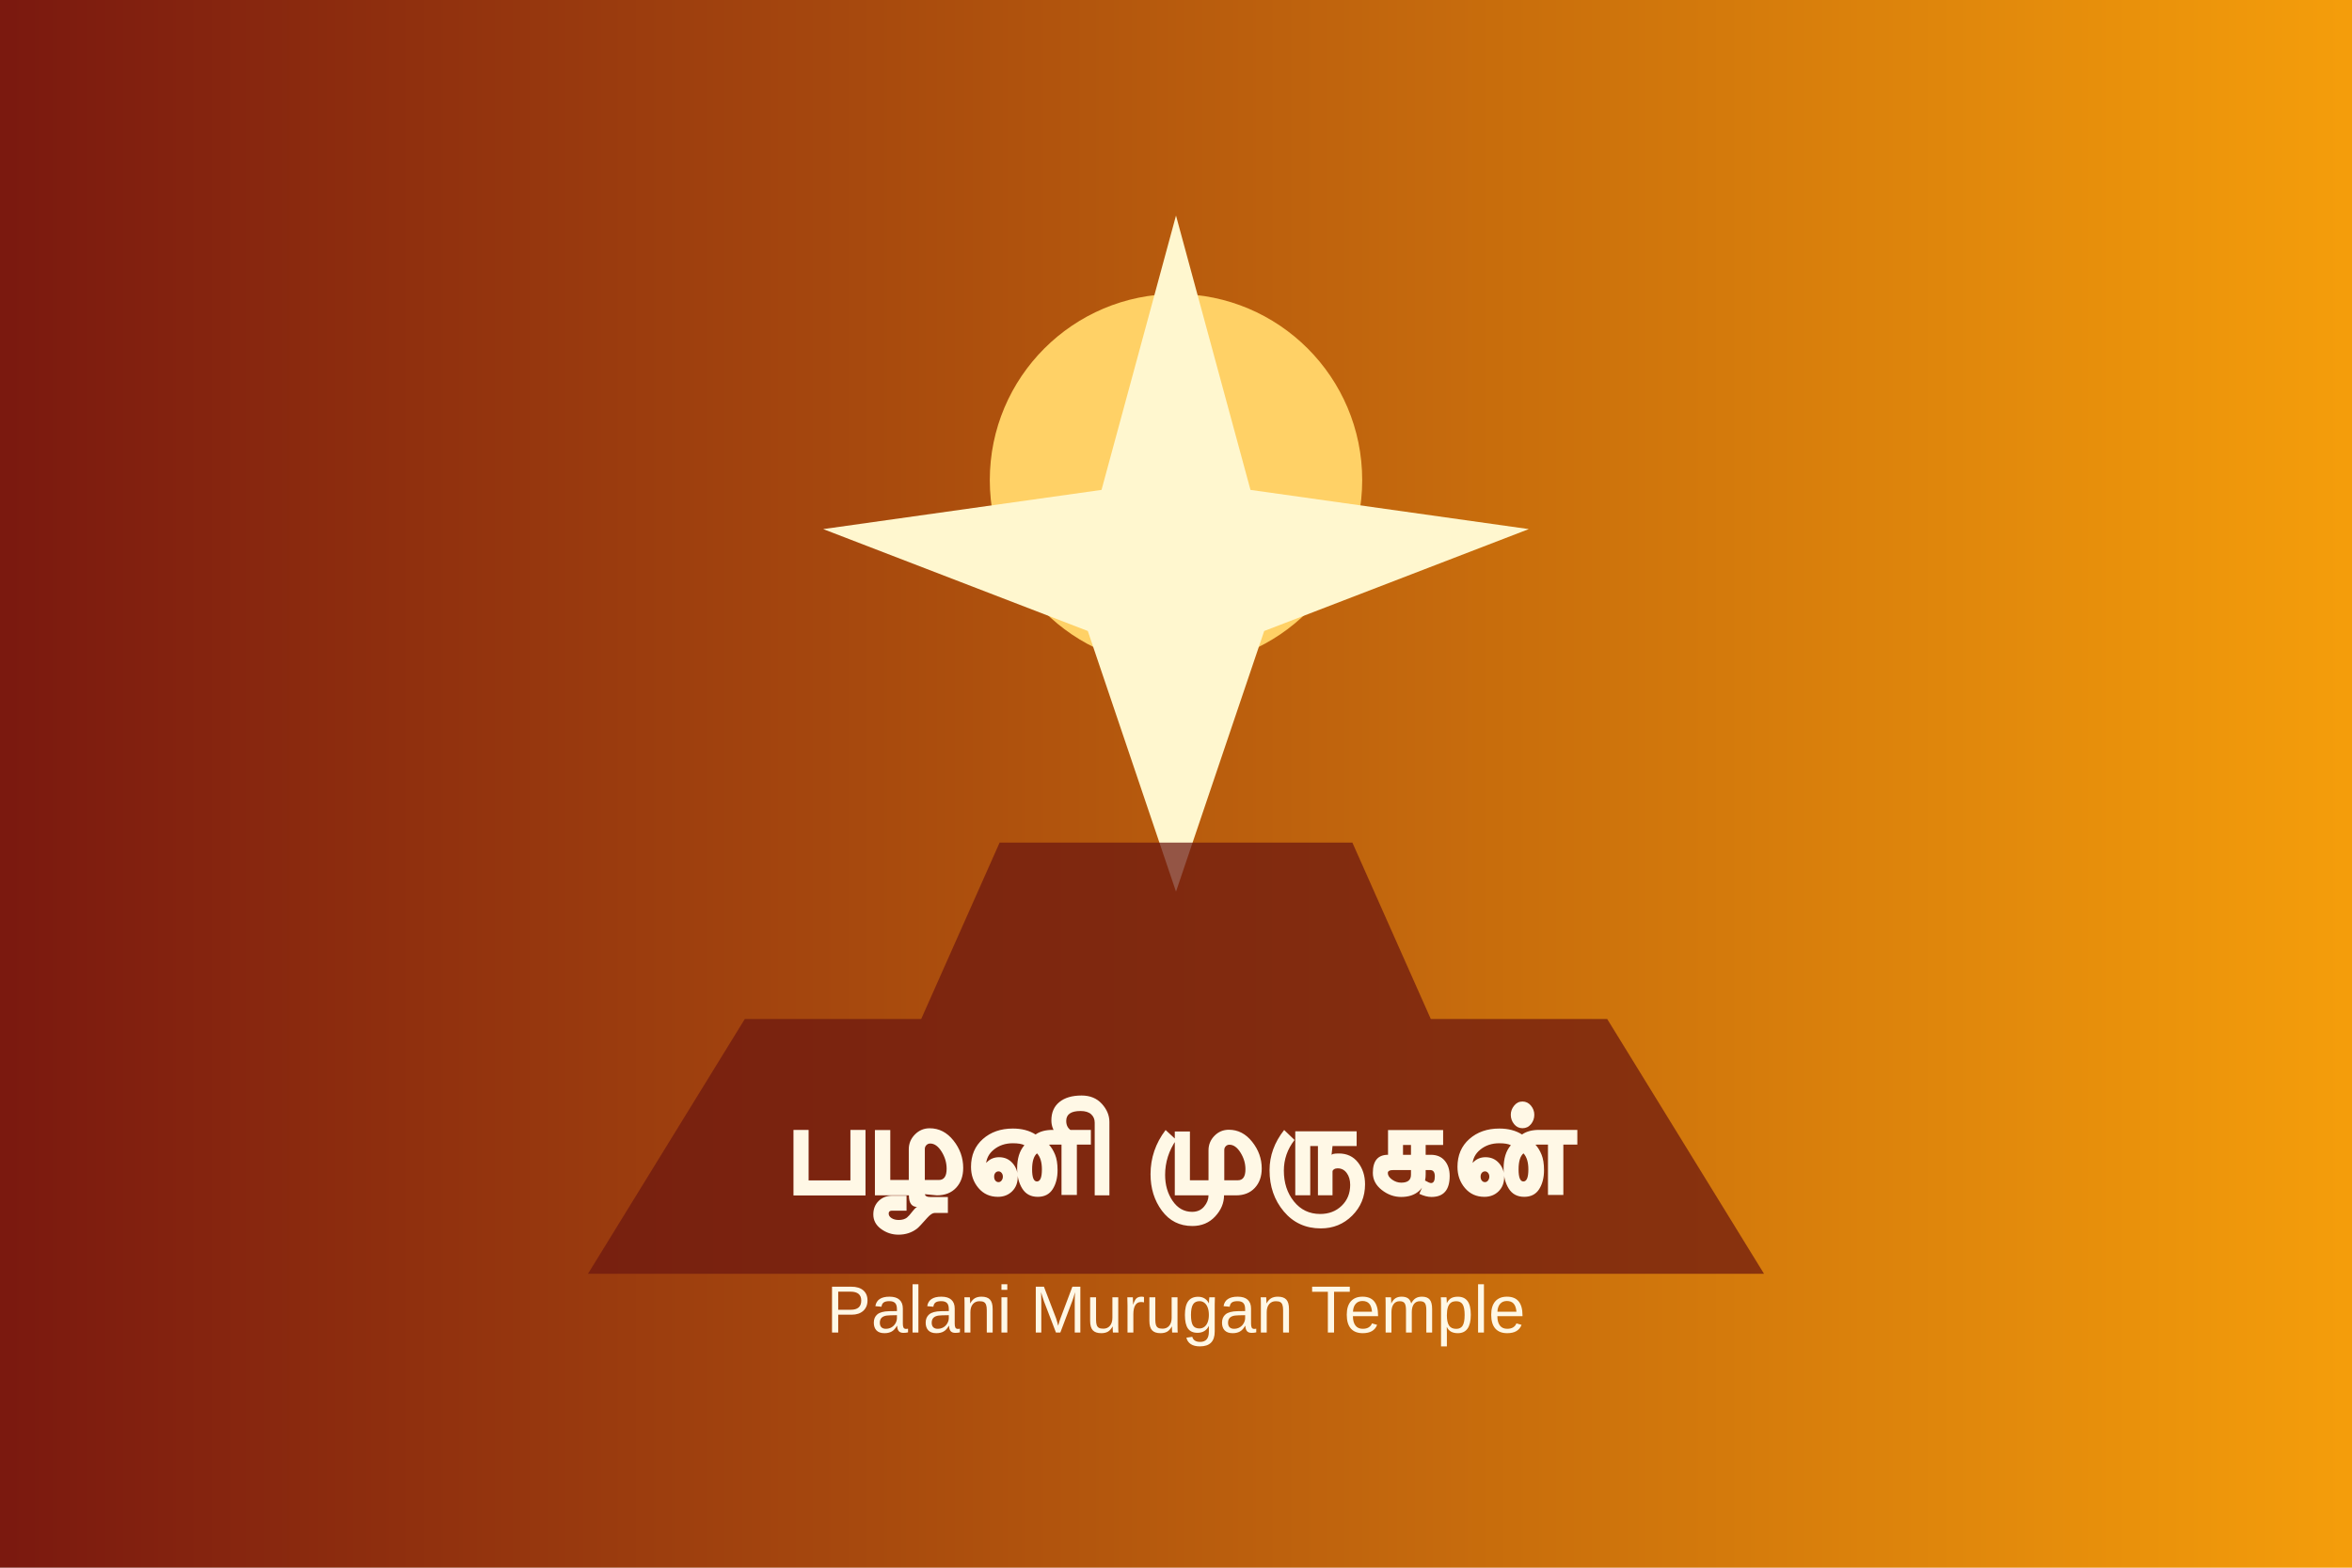
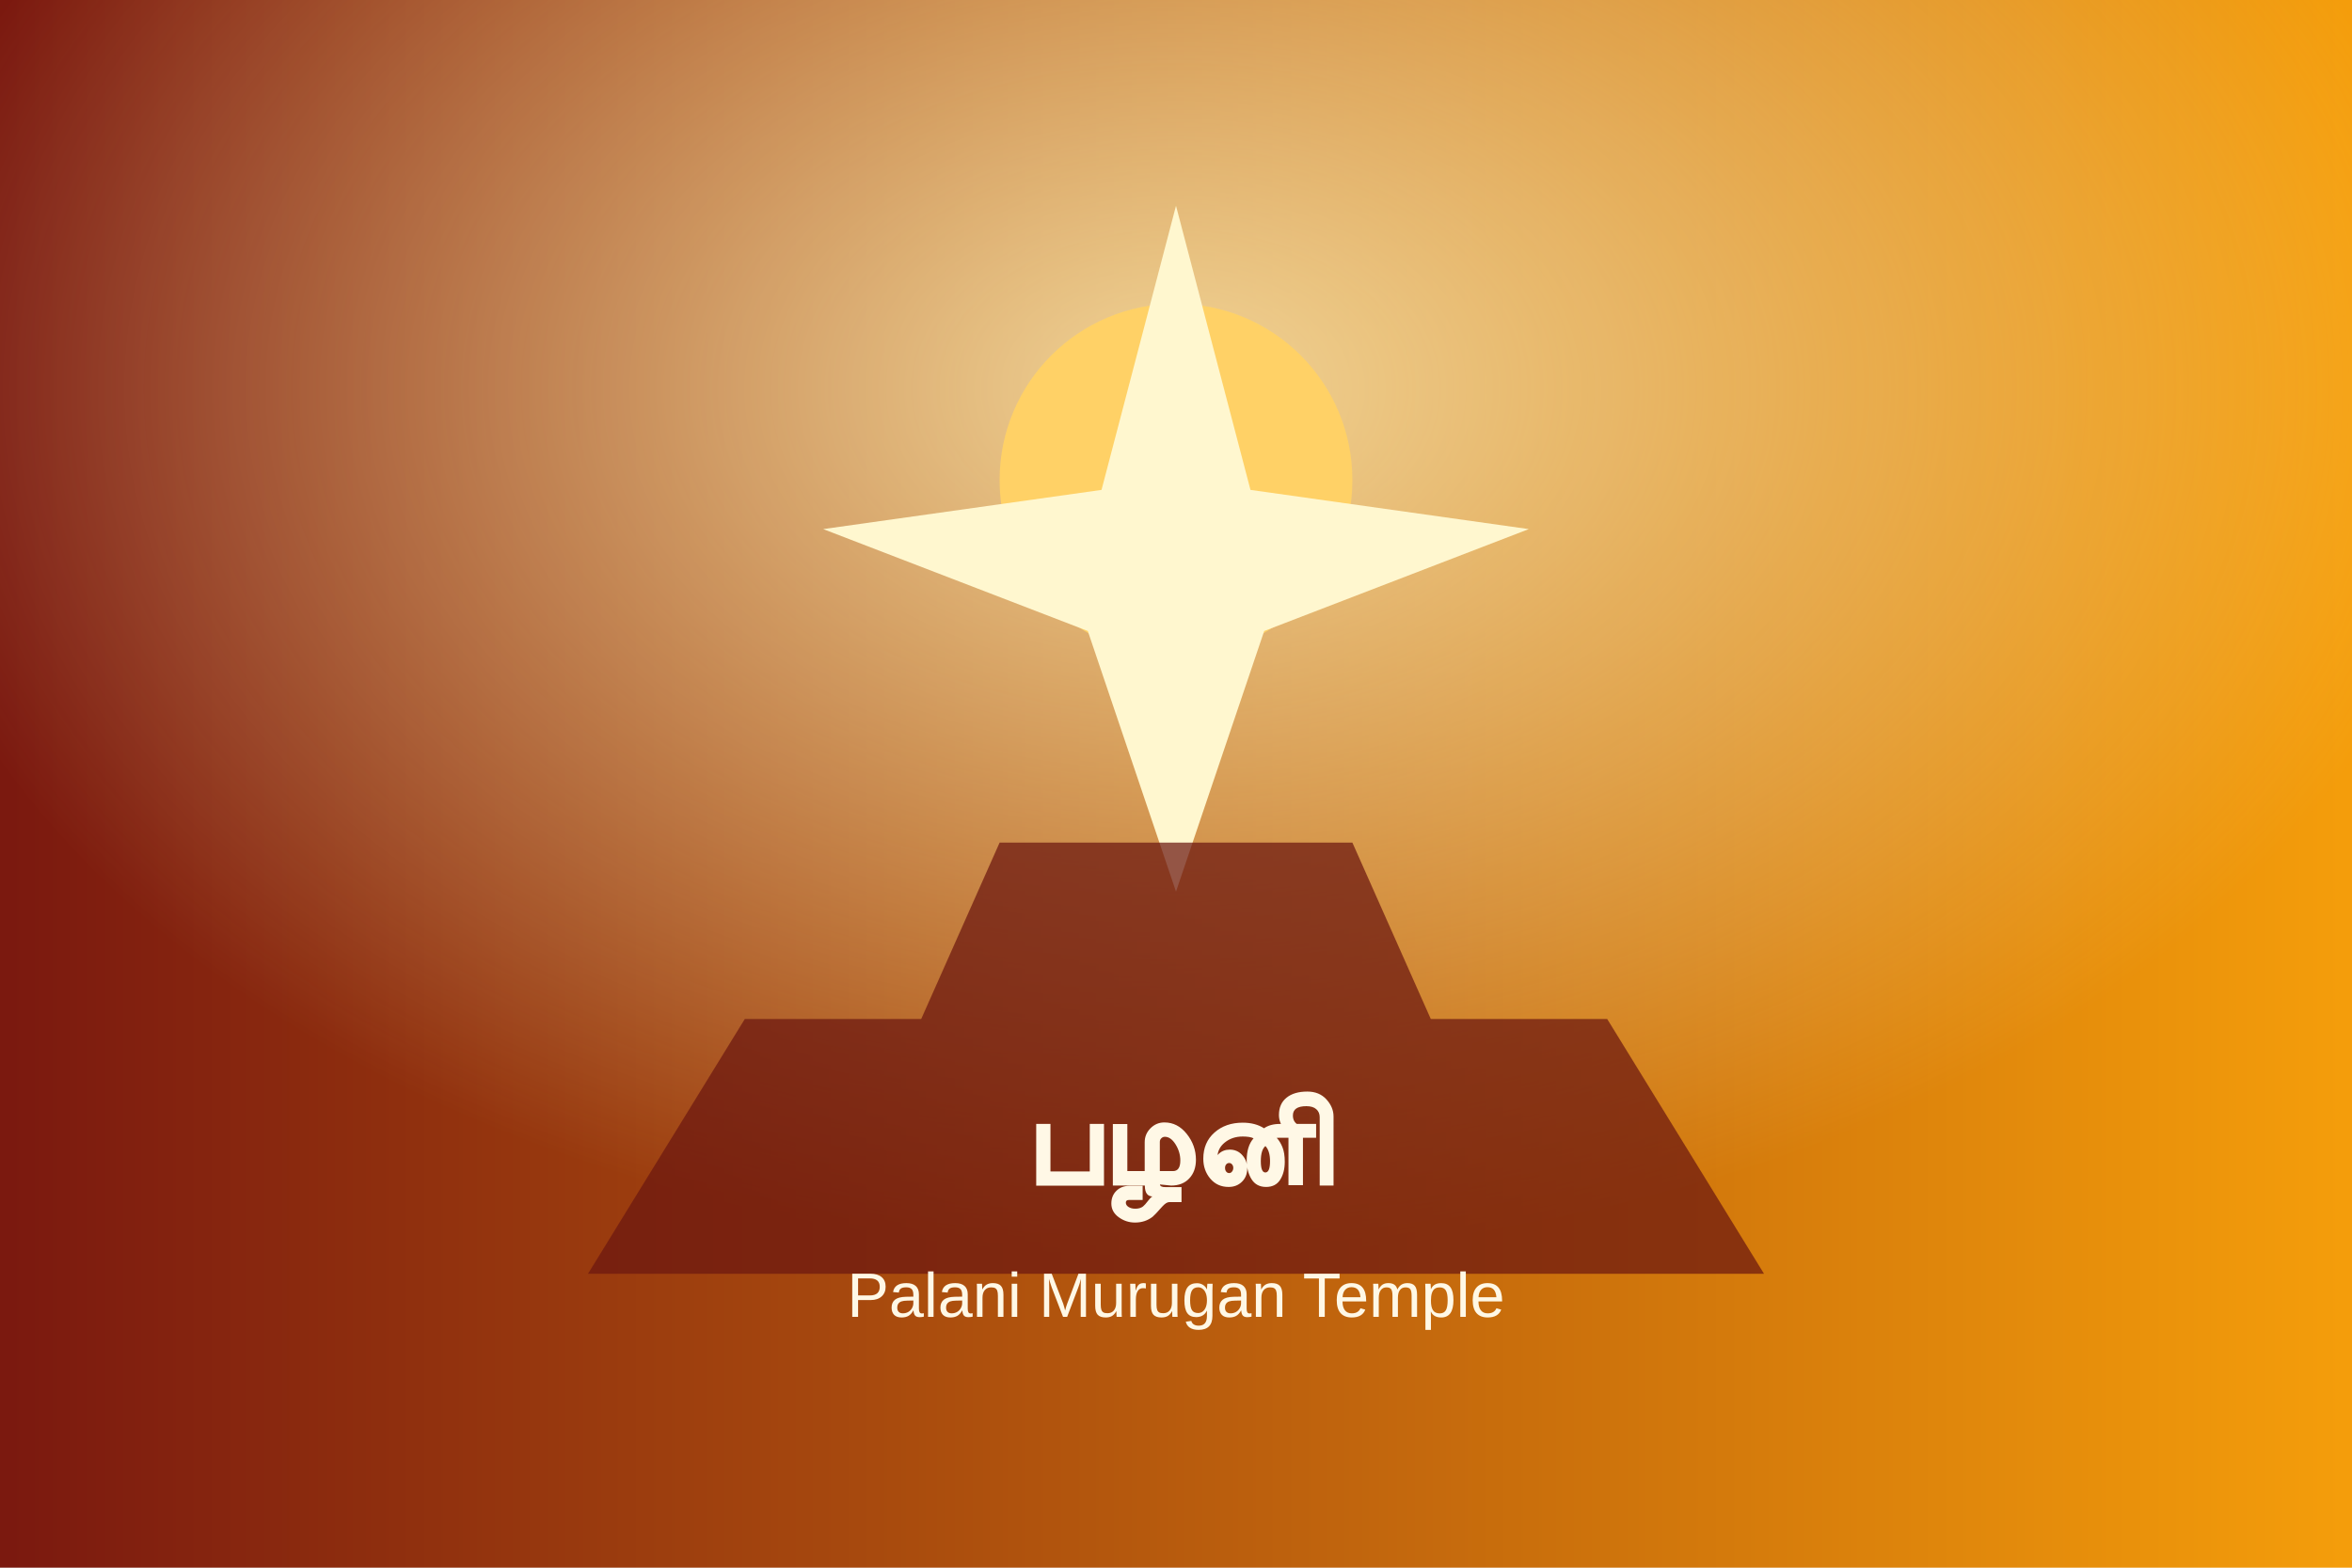
- <svg xmlns="http://www.w3.org/2000/svg" width="1200" height="800">
+ <svg xmlns="http://www.w3.org/2000/svg" width="1200" height="800" viewBox="0 0 1200 800">
  <defs>
    <linearGradient id="g" x1="0" x2="1">
      <stop stop-color="#7a180f" />
      <stop offset="1" stop-color="#f59e0b" />
    </linearGradient>
+     <radialGradient id="r" cx=".5" cy=".25" r=".55">
+       <stop stop-color="#fff2b8" stop-opacity=".8" />
+       <stop offset="1" stop-color="#fff2b8" stop-opacity="0" />
+     </radialGradient>
  </defs>
  <rect width="1200" height="800" fill="url(#g)" />
-   <circle cx="600" cy="245" r="95" fill="#ffd166" />
-   <path d="M600 110 L638 250 L780 270 L645 322 L600 455 L555 322 L420 270 L562 250 Z" fill="#fff7cf" />
+   <rect width="1200" height="800" fill="url(#r)" />
+   <circle cx="600" cy="245" r="90" fill="#ffd166" />
+   <path d="M600 105 L638 250 L780 270 L645 322 L600 455 L555 322 L420 270 L562 250 Z" fill="#fff7cf" />
  <path d="M300 650 L900 650 L820 520 L730 520 L690 430 L510 430 L470 520 L380 520 Z" fill="#6b160f" opacity=".72" />
-   <text x="600" y="610" font-size="68" text-anchor="middle" font-family="Arial" fill="#fff8e6" font-weight="800">பழனி முருகன்</text>
-   <text x="600" y="680" font-size="34" text-anchor="middle" font-family="Arial" fill="#fff8e6">Palani Murugan Temple</text>
+   <text x="600" y="605" font-size="64" text-anchor="middle" font-family="Arial" fill="#fff8e6" font-weight="800">பழனி</text>
+   <text x="600" y="672" font-size="32" text-anchor="middle" font-family="Arial" fill="#fff8e6">Palani Murugan Temple</text>
</svg>
